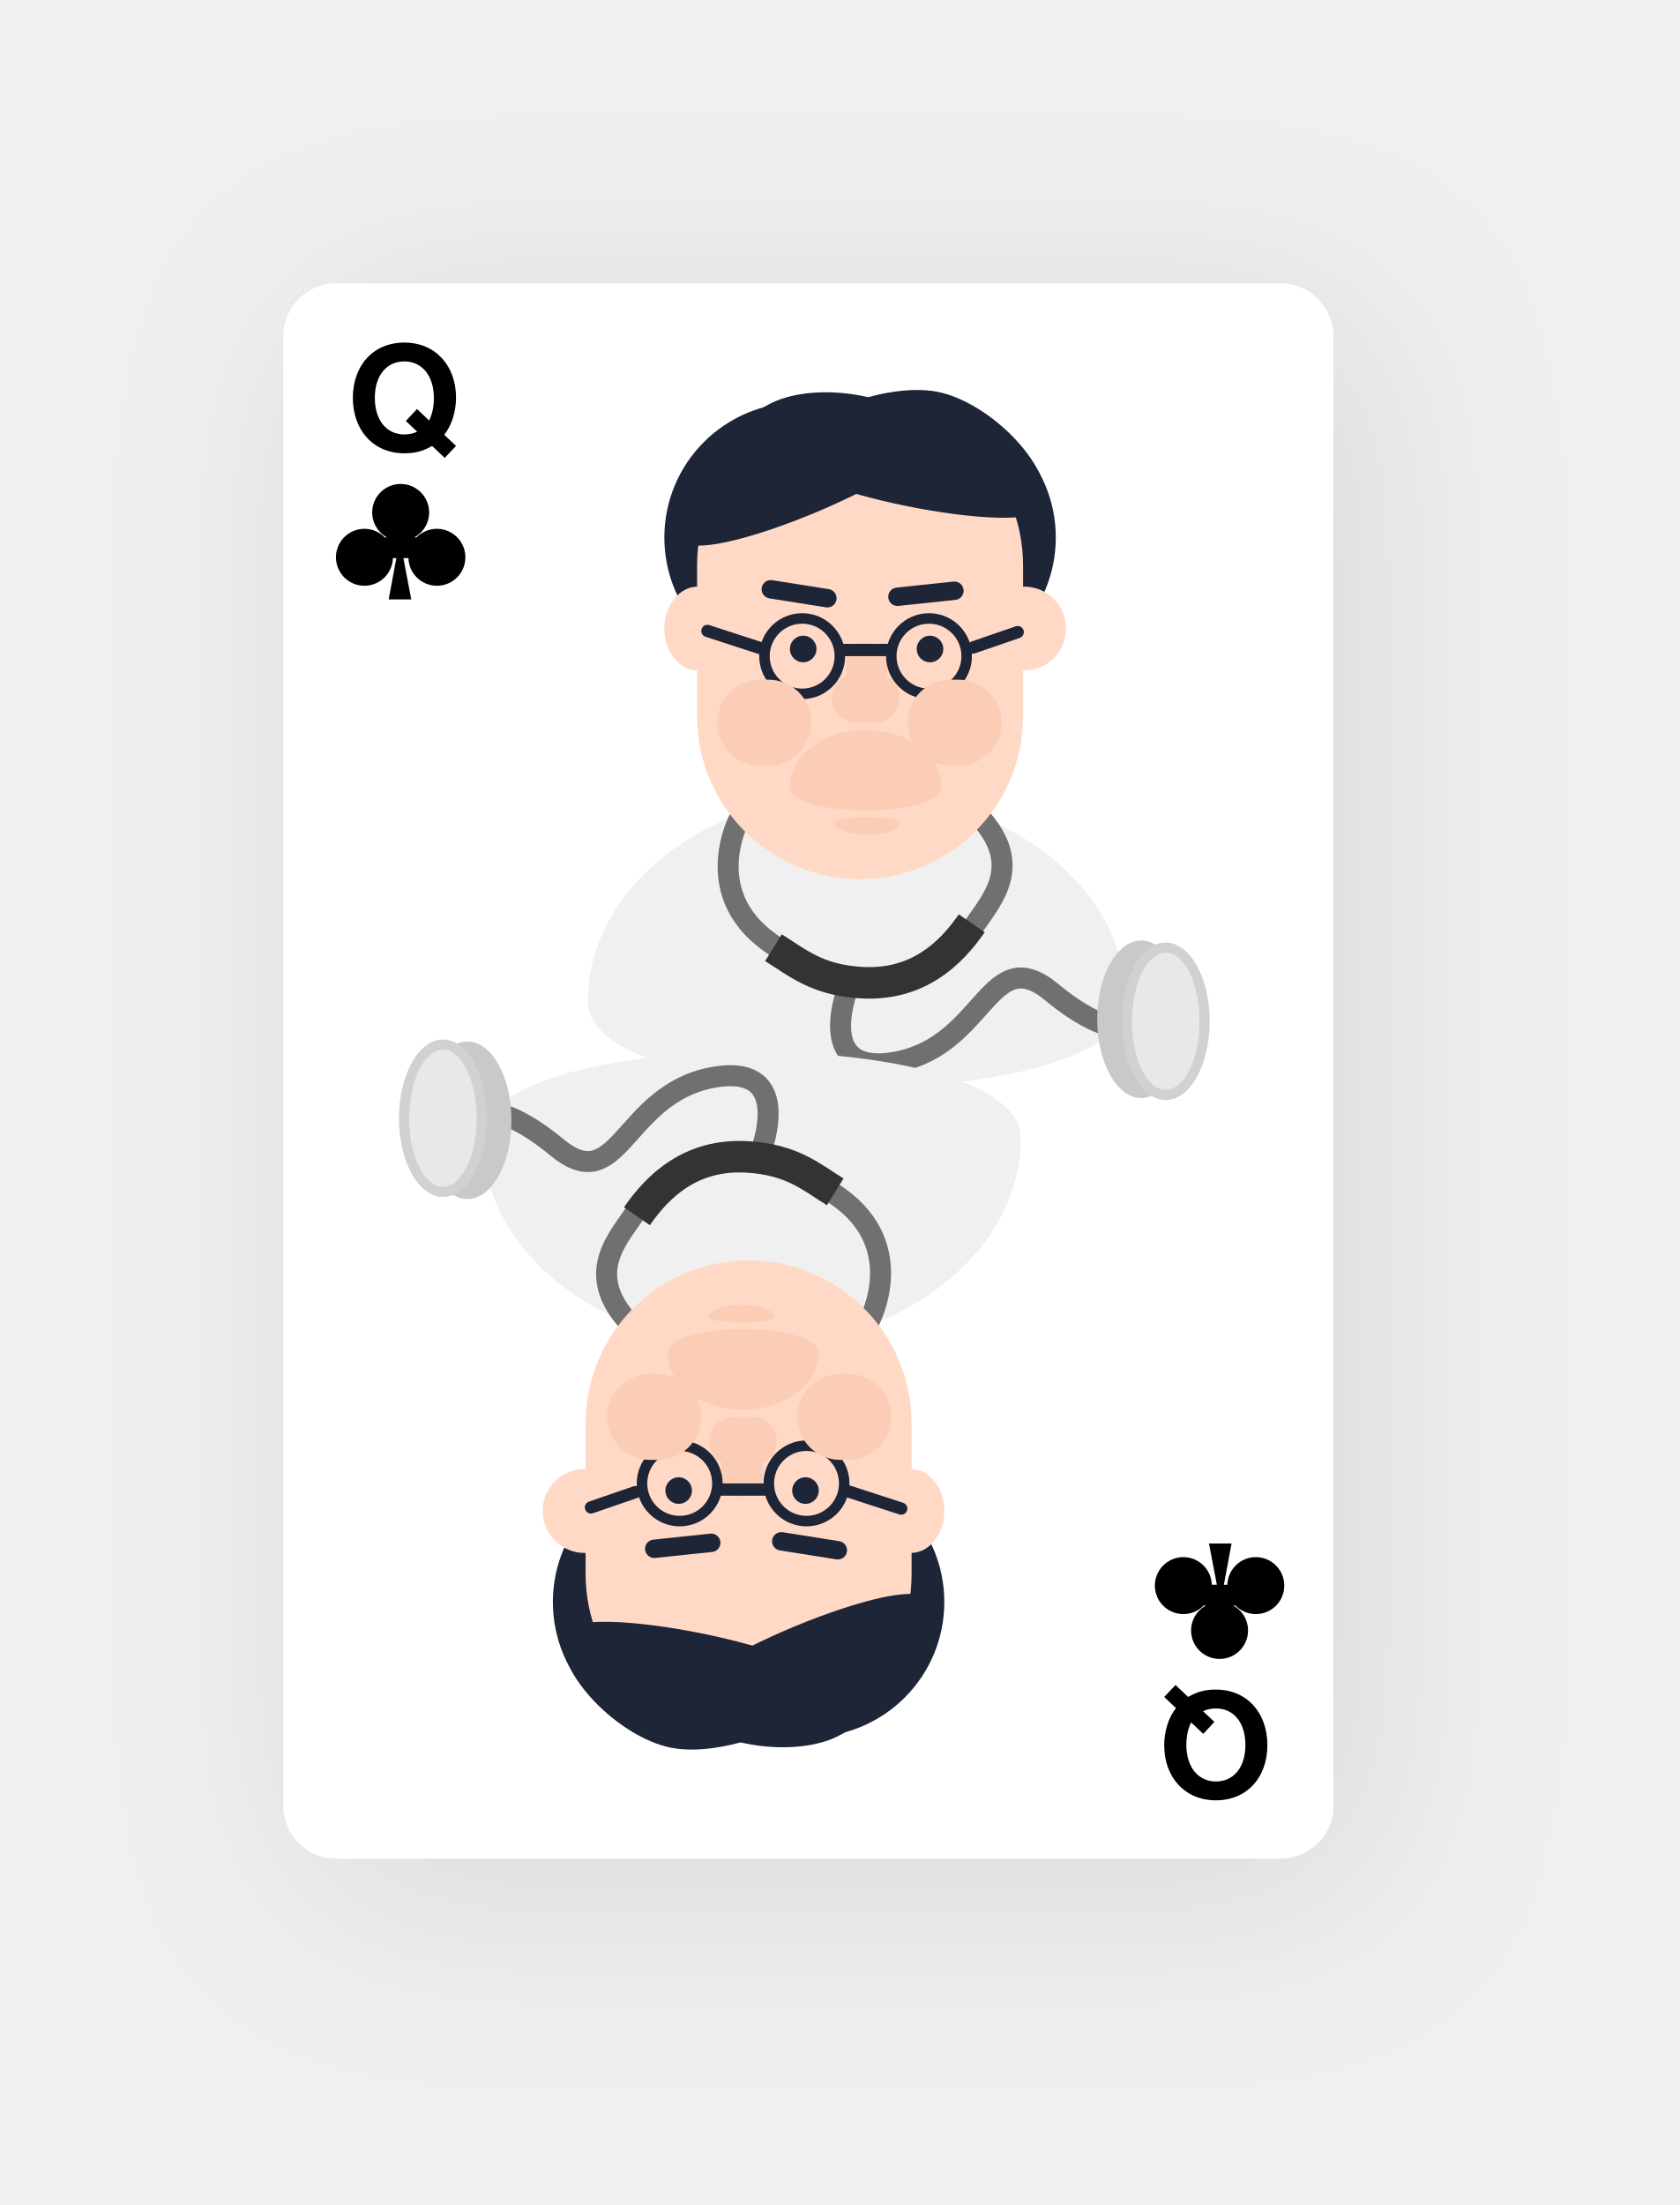
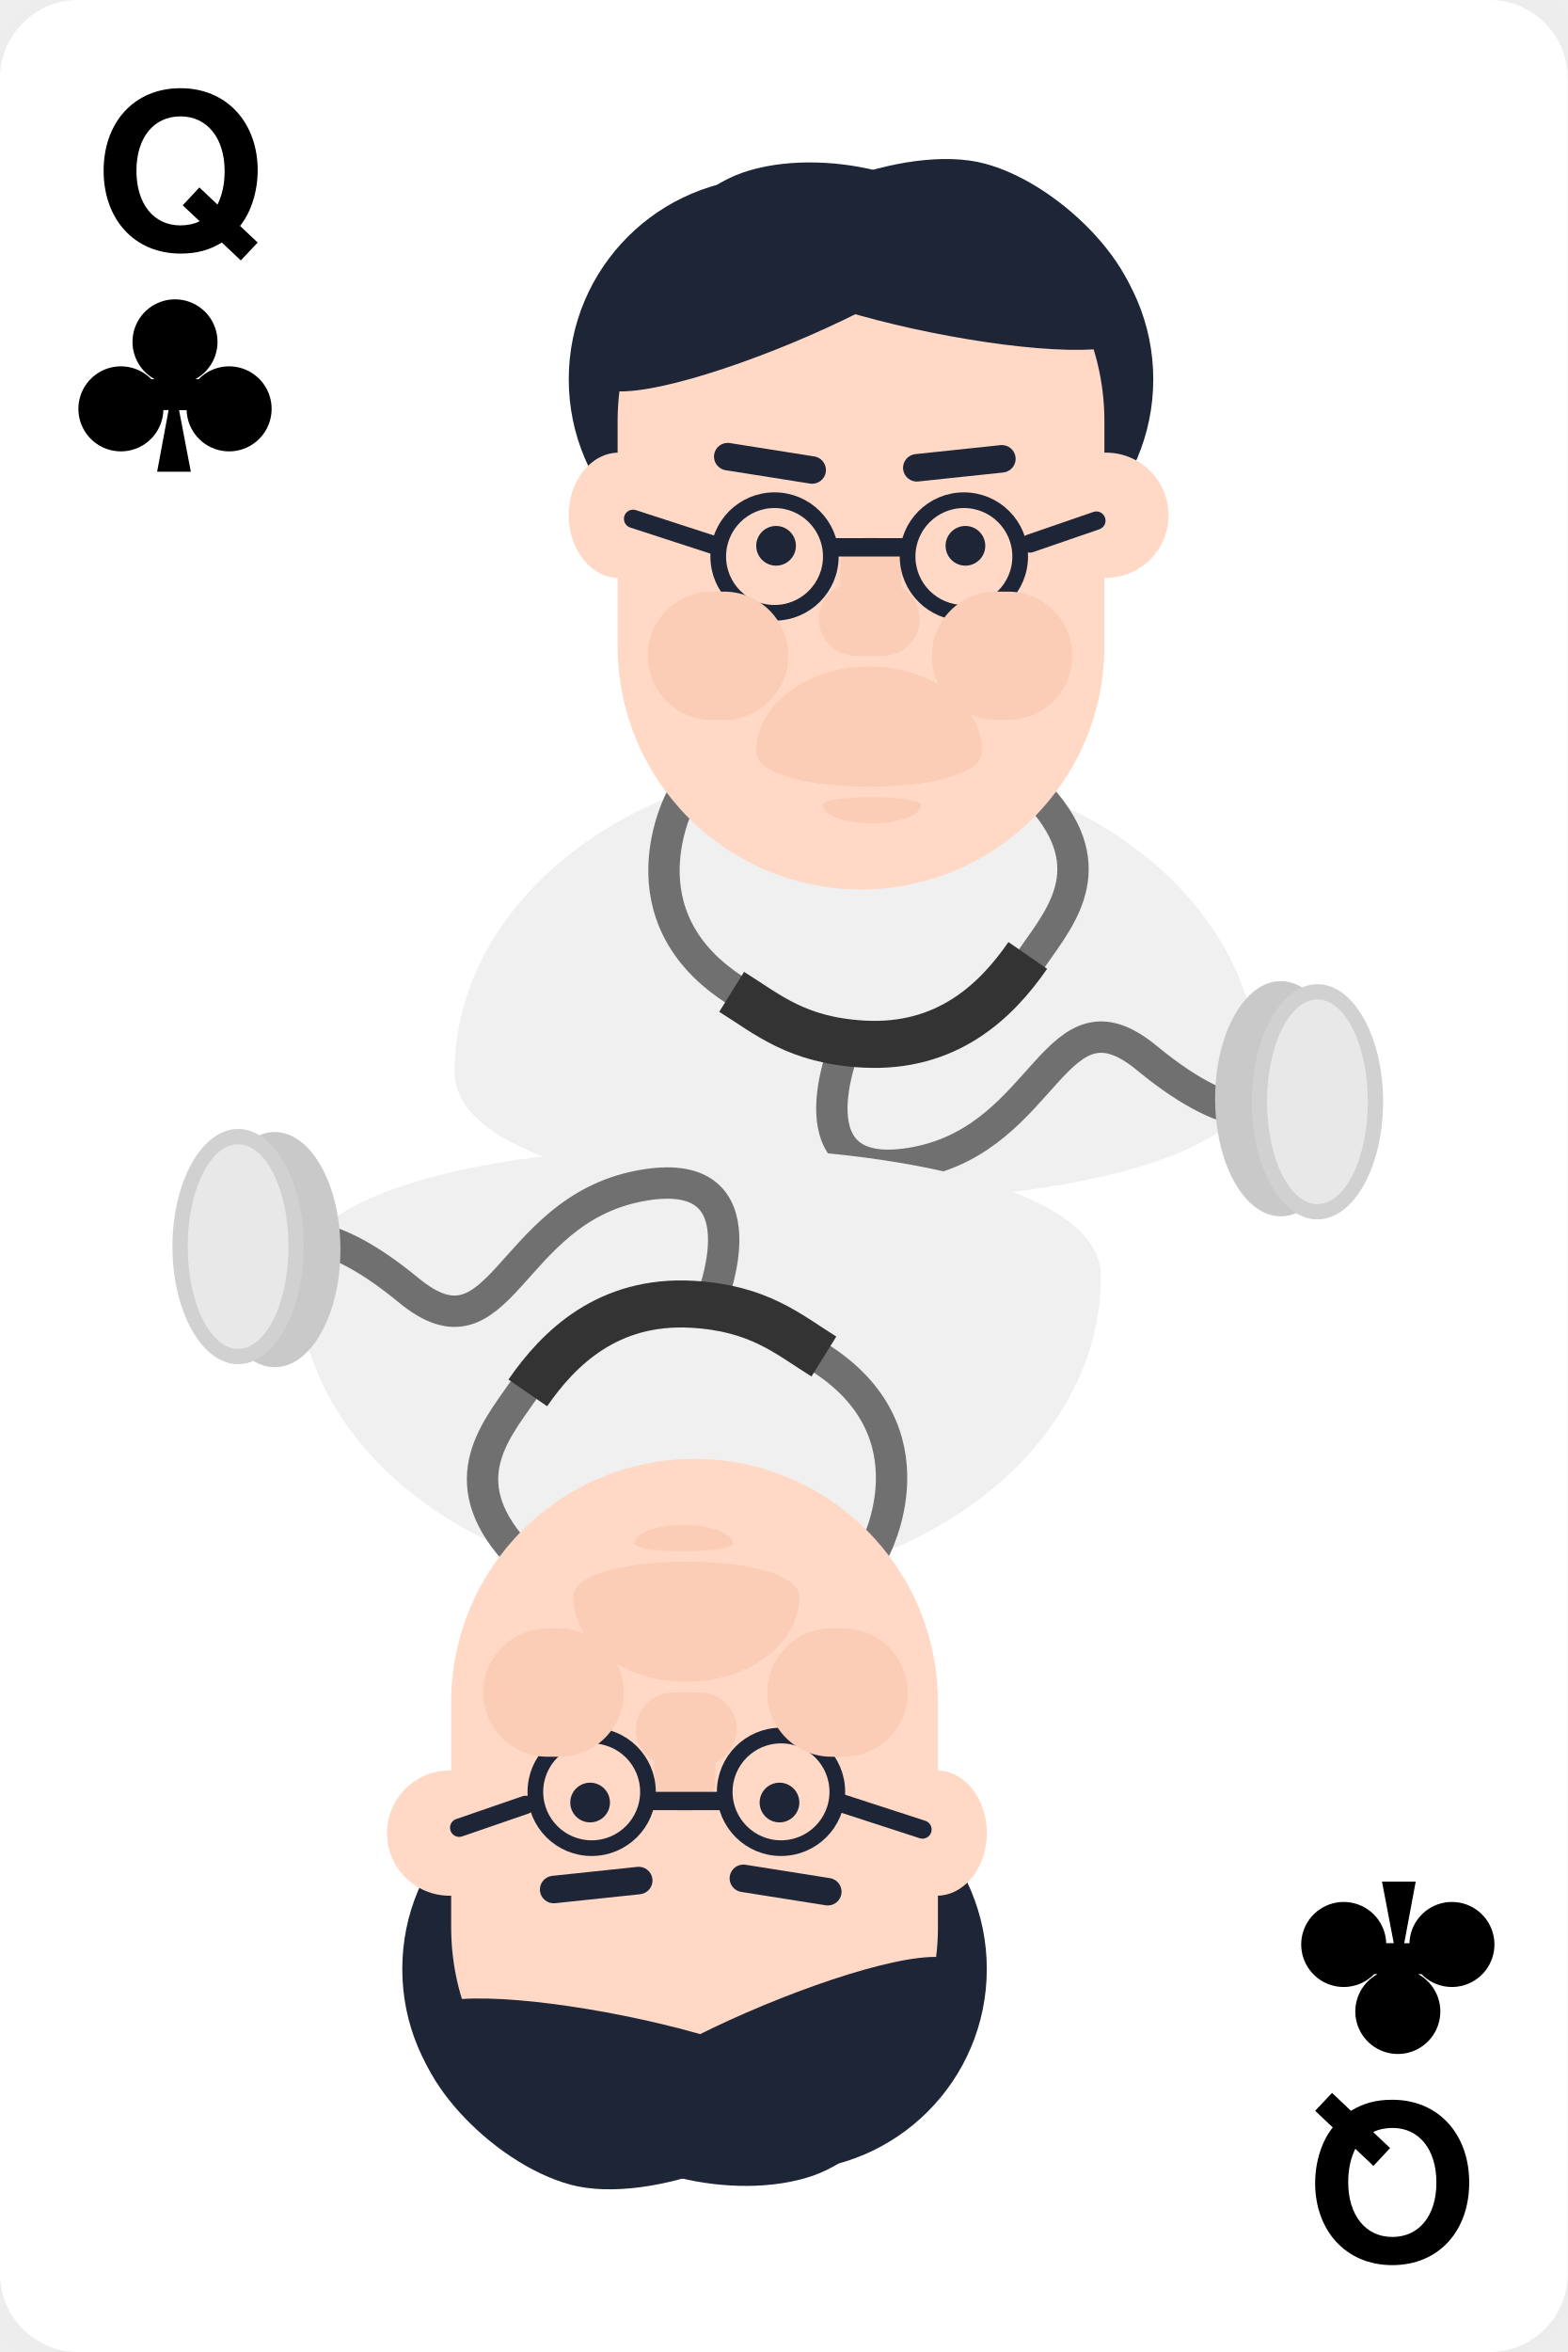
- <svg xmlns="http://www.w3.org/2000/svg" viewBox="0 0 160 210">
+ <svg xmlns="http://www.w3.org/2000/svg" viewBox="0 0 100 150">
  <defs>
    <style>
      .cls-1 {
        fill: #fff;
      }

      .cls-2 {
        font-size: 14px;
        font-family: HelveticaNeue-Bold, Helvetica Neue;
        font-weight: 700;
      }

      .cls-3 {
        fill: #f0f0f0;
      }

      .cls-14, .cls-4, .cls-5, .cls-9 {
        fill: none;
      }

      .cls-4 {
        stroke: #707070;
        stroke-width: 2px;
      }

      .cls-5 {
        stroke: #333;
        stroke-width: 3px;
      }

      .cls-6 {
        fill: #1d2537;
      }

      .cls-7 {
        fill: #ffd9c6;
      }

      .cls-8 {
        fill: #fccdb6;
      }

      .cls-9 {
        stroke: #1d2537;
      }

      .cls-10 {
        fill: #c9c9c9;
      }

      .cls-11 {
        fill: #d1d1d1;
      }

      .cls-12 {
        fill: #e8e8e8;
      }

      .cls-13 {
        stroke: none;
      }

      .cls-15 {
        filter: url(#Rectangle_1);
      }
    </style>
-     <filter id="Rectangle_1" x="0" y="0" width="160" height="210" filterUnits="userSpaceOnUse">
+     <filter id="Rectangle_1" x="0" y="0" width="100" height="150" filterUnits="userSpaceOnUse">
      <feOffset dx="3" dy="3" input="SourceAlpha" />
      <feGaussianBlur stdDeviation="10" result="blur" />
      <feFlood flood-opacity="0.102" />
      <feComposite operator="in" in2="blur" />
      <feComposite in="SourceGraphic" />
    </filter>
  </defs>
  <g id="Group_290" data-name="Group 290" transform="translate(-1363 -811)">
    <g id="Group_228" data-name="Group 228" transform="translate(589 588)">
      <g id="Symbol_5_290" data-name="Symbol 5 – 290" transform="translate(661 6)">
        <g class="cls-15" transform="matrix(1, 0, 0, 1, 113, 217)">
-           <rect id="Rectangle_1-2" data-name="Rectangle 1" class="cls-1" width="100" height="150" rx="5" transform="translate(27 27)" />
+           <rect id="Rectangle_1-2" data-name="Rectangle 1" class="cls-1" width="100" height="150" rx="5" />
        </g>
      </g>
-       <g id="Group_8" data-name="Group 8" transform="translate(0 -3)">
+       <g id="Group_8" data-name="Group 8" transform="translate(-27 -30)">
        <text id="Q" class="cls-2" transform="translate(807 269)">
          <tspan x="0" y="0">Q</tspan>
        </text>
        <g id="Symbol_3_128" data-name="Symbol 3 – 128" transform="translate(314.423 -53)">
          <path id="Union_2" data-name="Union 2" d="M5.023,11l.732-3.932H5.423A2.712,2.712,0,1,1,4.657,5.1h.211a2.712,2.712,0,1,1,2.591,0h.211a2.712,2.712,0,1,1-.766,1.973H6.423L7.173,11Z" transform="translate(491.577 325.085)" />
        </g>
      </g>
-       <g id="Group_9" data-name="Group 9" transform="translate(1702.328 653.085) rotate(180)">
+       <g id="Group_9" data-name="Group 9" transform="translate(1675.328 626.085) rotate(180)">
        <text id="Q-2" data-name="Q" class="cls-2" transform="translate(807 269)">
          <tspan x="0" y="0">Q</tspan>
        </text>
        <g id="Symbol_3_129" data-name="Symbol 3 – 129" transform="translate(314.423 -53)">
          <path id="Union_2-2" data-name="Union 2" d="M5.023,11l.732-3.932H5.423A2.712,2.712,0,1,1,4.657,5.1h.211a2.712,2.712,0,1,1,2.591,0h.211a2.712,2.712,0,1,1-.766,1.973H6.423L7.173,11Z" transform="translate(491.577 325.085)" />
        </g>
      </g>
    </g>
-     <g id="Group_289" data-name="Group 289" transform="translate(1152.762 764.467)">
+     <g id="Group_289" data-name="Group 289" transform="translate(1125.762 737.467)">
      <g id="Group_85" data-name="Group 85" transform="translate(-286.762 66.775)">
        <path id="Path_27" data-name="Path 27" class="cls-3" d="M51.238,8.218c0,10.957-11.47,19.839-25.619,19.839S0,19.174,0,8.218,51.238-2.739,51.238,8.218Z" transform="translate(604.238 83.356) rotate(180)" />
        <path id="Path_28" data-name="Path 28" class="cls-4" d="M3333.635,444.065s-4.115,7.535,3.612,12.339c2.288,1.422,4.141,3.1,8.436,3.332,5.322.284,8.451-2.76,10.454-5.654,1.757-2.539,4.606-5.827,0-10.528" transform="translate(-2766.187 -386.391)" />
        <path id="Path_30" data-name="Path 30" class="cls-4" d="M3389.4,524.79s-3.827,9.155,4.548,7.516,8.766-11.515,14.677-6.641,8.045,3.073,8.045,3.073" transform="translate(-2811.465 -451.426)" />
        <path id="Path_29" data-name="Path 29" class="cls-5" d="M3356.7,499.915c2.287,1.422,4.141,3.1,8.436,3.333,5.321.284,8.451-2.76,10.453-5.654" transform="translate(-2786.029 -429.902)" />
        <g id="Group_72" data-name="Group 72" transform="translate(558.845 13.758)">
          <rect id="Rectangle_20" data-name="Rectangle 20" class="cls-6" width="37.285" height="25.716" rx="12.858" transform="translate(1.435 4.333)" />
          <rect id="Rectangle_7" data-name="Rectangle 7" class="cls-7" width="31.05" height="45.393" rx="15.525" transform="translate(4.552 4.333)" />
          <ellipse id="Ellipse_6" data-name="Ellipse 6" class="cls-7" cx="3.199" cy="3.994" rx="3.199" ry="3.994" transform="translate(1.431 21.867)" />
          <circle id="Ellipse_7" data-name="Ellipse 7" class="cls-7" cx="3.994" cy="3.994" r="3.994" transform="translate(31.706 21.867)" />
          <rect id="Rectangle_21" data-name="Rectangle 21" class="cls-8" width="7.208" height="3.896" rx="1.948" transform="translate(18.75 34.433) rotate(-90)" />
          <path id="Path_23" data-name="Path 23" class="cls-6" d="M25.431,1.944c0,3.472-7.946,9.478-13.27,9.478S0,7,0,3.526,25.431-1.528,25.431,1.944Z" transform="matrix(-0.946, 0.326, -0.326, -0.946, 27.764, 10.847)" />
          <path id="Path_24" data-name="Path 24" class="cls-6" d="M25.431,1.944c0,3.472-7.946,9.478-13.27,9.478S0,7,0,3.526,25.431-1.528,25.431,1.944Z" transform="translate(36.765 17.615) rotate(-165)" />
          <g id="Ellipse_13" data-name="Ellipse 13" class="cls-9" transform="translate(10.47 24.4)">
            <circle class="cls-13" cx="4.091" cy="4.091" r="4.091" />
            <circle class="cls-14" cx="4.091" cy="4.091" r="3.591" />
          </g>
          <rect id="Rectangle_17" data-name="Rectangle 17" class="cls-6" width="7.208" height="1.753" rx="0.877" transform="translate(10.847 21.119) rotate(9)" />
          <rect id="Rectangle_23" data-name="Rectangle 23" class="cls-6" width="6.624" height="1.169" rx="0.584" transform="matrix(0.951, 0.309, -0.309, 0.951, 5.163, 25.353)" />
          <rect id="Rectangle_24" data-name="Rectangle 24" class="cls-6" width="5.65" height="1.169" rx="0.584" transform="translate(30.111 27.299) rotate(-19)" />
          <rect id="Rectangle_25" data-name="Rectangle 25" class="cls-6" width="5.455" height="1.169" rx="0.584" transform="translate(17.874 27.322)" />
          <circle id="Ellipse_14" data-name="Ellipse 14" class="cls-6" cx="1.266" cy="1.266" r="1.266" transform="translate(13.393 26.543)" />
          <g id="Ellipse_13-2" data-name="Ellipse 13" class="cls-9" transform="translate(22.549 24.4)">
            <circle class="cls-13" cx="4.091" cy="4.091" r="4.091" />
            <circle class="cls-14" cx="4.091" cy="4.091" r="3.591" />
          </g>
          <rect id="Rectangle_17-2" data-name="Rectangle 17" class="cls-6" width="7.208" height="1.753" rx="0.877" transform="matrix(0.995, -0.105, 0.105, 0.995, 22.672, 22.054)" />
          <circle id="Ellipse_14-2" data-name="Ellipse 14" class="cls-6" cx="1.266" cy="1.266" r="1.266" transform="translate(25.472 26.543)" />
          <rect id="Rectangle_22" data-name="Rectangle 22" class="cls-8" width="6.429" height="4.676" rx="2.338" transform="translate(17.387 30.147)" />
          <rect id="Rectangle_29" data-name="Rectangle 29" class="cls-8" width="8.962" height="8.182" rx="4.091" transform="translate(6.477 30.731)" />
          <rect id="Rectangle_30" data-name="Rectangle 30" class="cls-8" width="8.962" height="8.182" rx="4.091" transform="translate(24.595 30.731)" />
          <path id="Path_25" data-name="Path 25" class="cls-8" d="M7.208,0c3.981,0,7.208,2.429,7.208,5.426S0,8.422,0,5.426,3.227,0,7.208,0Z" transform="translate(13.393 35.504)" />
          <path id="Path_26" data-name="Path 26" class="cls-8" d="M3.141,0C4.876,0,6.283.532,6.283,1.188S0,1.845,0,1.188,1.406,0,3.141,0Z" transform="translate(23.913 45.515) rotate(180)" />
        </g>
        <ellipse id="Ellipse_17" data-name="Ellipse 17" class="cls-10" cx="4.189" cy="7.501" rx="4.189" ry="7.501" transform="translate(601.51 69.329)" />
        <ellipse id="Ellipse_15" data-name="Ellipse 15" class="cls-11" cx="4.189" cy="7.501" rx="4.189" ry="7.501" transform="translate(603.848 69.524)" />
        <ellipse id="Ellipse_16" data-name="Ellipse 16" class="cls-12" cx="3.215" cy="6.526" rx="3.215" ry="6.526" transform="translate(604.822 70.498)" />
      </g>
      <g id="Group_90" data-name="Group 90" transform="translate(860.464 230.058) rotate(180)">
        <path id="Path_27-2" data-name="Path 27" class="cls-3" d="M51.238,8.218c0,10.957-11.47,19.839-25.619,19.839S0,19.174,0,8.218,51.238-2.739,51.238,8.218Z" transform="translate(604.238 83.356) rotate(180)" />
        <path id="Path_28-2" data-name="Path 28" class="cls-4" d="M3333.635,444.065s-4.115,7.535,3.612,12.339c2.288,1.422,4.141,3.1,8.436,3.332,5.322.284,8.451-2.76,10.454-5.654,1.757-2.539,4.606-5.827,0-10.528" transform="translate(-2766.187 -386.391)" />
        <path id="Path_30-2" data-name="Path 30" class="cls-4" d="M3389.4,524.79s-3.827,9.155,4.548,7.516,8.766-11.515,14.677-6.641,8.045,3.073,8.045,3.073" transform="translate(-2811.465 -451.426)" />
        <path id="Path_29-2" data-name="Path 29" class="cls-5" d="M3356.7,499.915c2.287,1.422,4.141,3.1,8.436,3.333,5.321.284,8.451-2.76,10.453-5.654" transform="translate(-2786.029 -429.902)" />
        <g id="Group_72-2" data-name="Group 72" transform="translate(558.845 13.758)">
          <rect id="Rectangle_20-2" data-name="Rectangle 20" class="cls-6" width="37.285" height="25.716" rx="12.858" transform="translate(1.435 4.333)" />
          <rect id="Rectangle_7-2" data-name="Rectangle 7" class="cls-7" width="31.05" height="45.393" rx="15.525" transform="translate(4.552 4.333)" />
          <ellipse id="Ellipse_6-2" data-name="Ellipse 6" class="cls-7" cx="3.199" cy="3.994" rx="3.199" ry="3.994" transform="translate(1.431 21.867)" />
          <circle id="Ellipse_7-2" data-name="Ellipse 7" class="cls-7" cx="3.994" cy="3.994" r="3.994" transform="translate(31.706 21.867)" />
          <rect id="Rectangle_21-2" data-name="Rectangle 21" class="cls-8" width="7.208" height="3.896" rx="1.948" transform="translate(18.75 34.433) rotate(-90)" />
          <path id="Path_23-2" data-name="Path 23" class="cls-6" d="M25.431,1.944c0,3.472-7.946,9.478-13.27,9.478S0,7,0,3.526,25.431-1.528,25.431,1.944Z" transform="matrix(-0.946, 0.326, -0.326, -0.946, 27.764, 10.847)" />
          <path id="Path_24-2" data-name="Path 24" class="cls-6" d="M25.431,1.944c0,3.472-7.946,9.478-13.27,9.478S0,7,0,3.526,25.431-1.528,25.431,1.944Z" transform="translate(36.765 17.615) rotate(-165)" />
          <g id="Ellipse_13-3" data-name="Ellipse 13" class="cls-9" transform="translate(10.47 24.4)">
            <circle class="cls-13" cx="4.091" cy="4.091" r="4.091" />
            <circle class="cls-14" cx="4.091" cy="4.091" r="3.591" />
          </g>
          <rect id="Rectangle_17-3" data-name="Rectangle 17" class="cls-6" width="7.208" height="1.753" rx="0.877" transform="translate(10.847 21.119) rotate(9)" />
          <rect id="Rectangle_23-2" data-name="Rectangle 23" class="cls-6" width="6.624" height="1.169" rx="0.584" transform="matrix(0.951, 0.309, -0.309, 0.951, 5.163, 25.353)" />
          <rect id="Rectangle_24-2" data-name="Rectangle 24" class="cls-6" width="5.65" height="1.169" rx="0.584" transform="translate(30.111 27.299) rotate(-19)" />
          <rect id="Rectangle_25-2" data-name="Rectangle 25" class="cls-6" width="5.455" height="1.169" rx="0.584" transform="translate(17.874 27.322)" />
          <circle id="Ellipse_14-3" data-name="Ellipse 14" class="cls-6" cx="1.266" cy="1.266" r="1.266" transform="translate(13.393 26.543)" />
          <g id="Ellipse_13-4" data-name="Ellipse 13" class="cls-9" transform="translate(22.549 24.4)">
            <circle class="cls-13" cx="4.091" cy="4.091" r="4.091" />
            <circle class="cls-14" cx="4.091" cy="4.091" r="3.591" />
          </g>
          <rect id="Rectangle_17-4" data-name="Rectangle 17" class="cls-6" width="7.208" height="1.753" rx="0.877" transform="matrix(0.995, -0.105, 0.105, 0.995, 22.672, 22.054)" />
          <circle id="Ellipse_14-4" data-name="Ellipse 14" class="cls-6" cx="1.266" cy="1.266" r="1.266" transform="translate(25.472 26.543)" />
          <rect id="Rectangle_22-2" data-name="Rectangle 22" class="cls-8" width="6.429" height="4.676" rx="2.338" transform="translate(17.387 30.147)" />
          <rect id="Rectangle_29-2" data-name="Rectangle 29" class="cls-8" width="8.962" height="8.182" rx="4.091" transform="translate(6.477 30.731)" />
          <rect id="Rectangle_30-2" data-name="Rectangle 30" class="cls-8" width="8.962" height="8.182" rx="4.091" transform="translate(24.595 30.731)" />
          <path id="Path_25-2" data-name="Path 25" class="cls-8" d="M7.208,0c3.981,0,7.208,2.429,7.208,5.426S0,8.422,0,5.426,3.227,0,7.208,0Z" transform="translate(13.393 35.504)" />
          <path id="Path_26-2" data-name="Path 26" class="cls-8" d="M3.141,0C4.876,0,6.283.532,6.283,1.188S0,1.845,0,1.188,1.406,0,3.141,0Z" transform="translate(23.913 45.515) rotate(180)" />
        </g>
        <ellipse id="Ellipse_17-2" data-name="Ellipse 17" class="cls-10" cx="4.189" cy="7.501" rx="4.189" ry="7.501" transform="translate(601.51 69.329)" />
        <ellipse id="Ellipse_15-2" data-name="Ellipse 15" class="cls-11" cx="4.189" cy="7.501" rx="4.189" ry="7.501" transform="translate(603.848 69.524)" />
        <ellipse id="Ellipse_16-2" data-name="Ellipse 16" class="cls-12" cx="3.215" cy="6.526" rx="3.215" ry="6.526" transform="translate(604.822 70.498)" />
      </g>
    </g>
  </g>
</svg>
